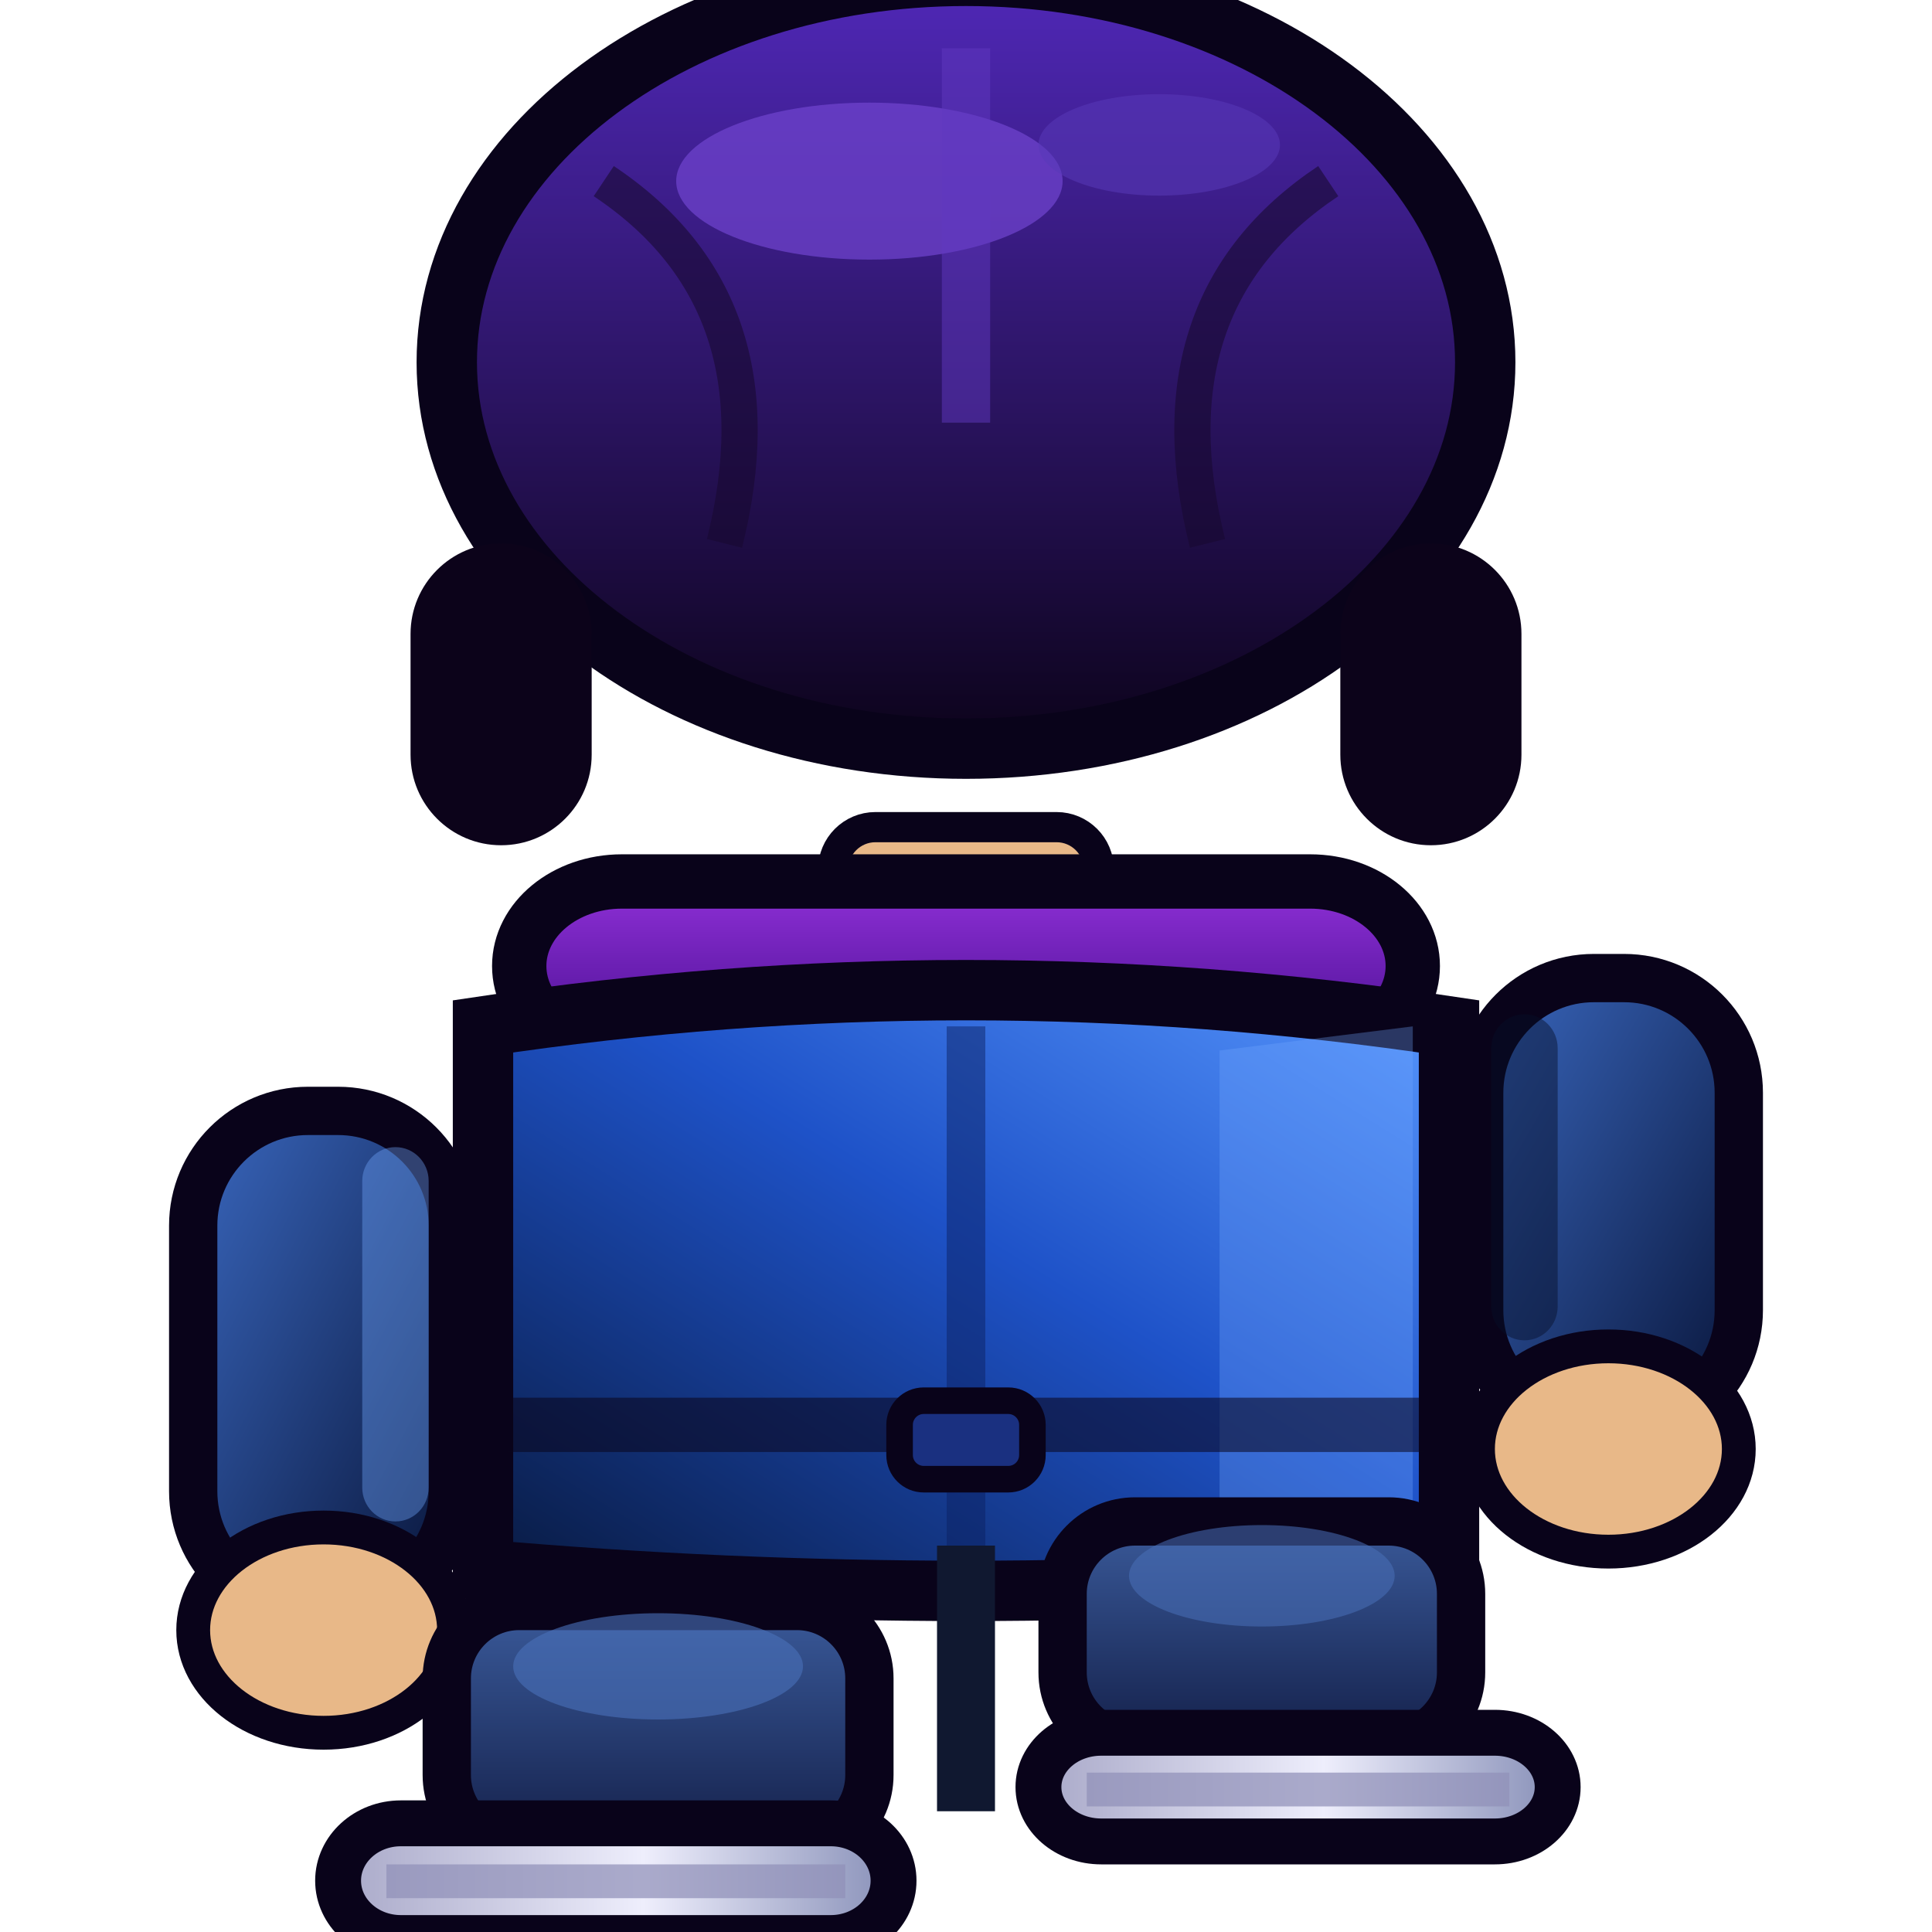
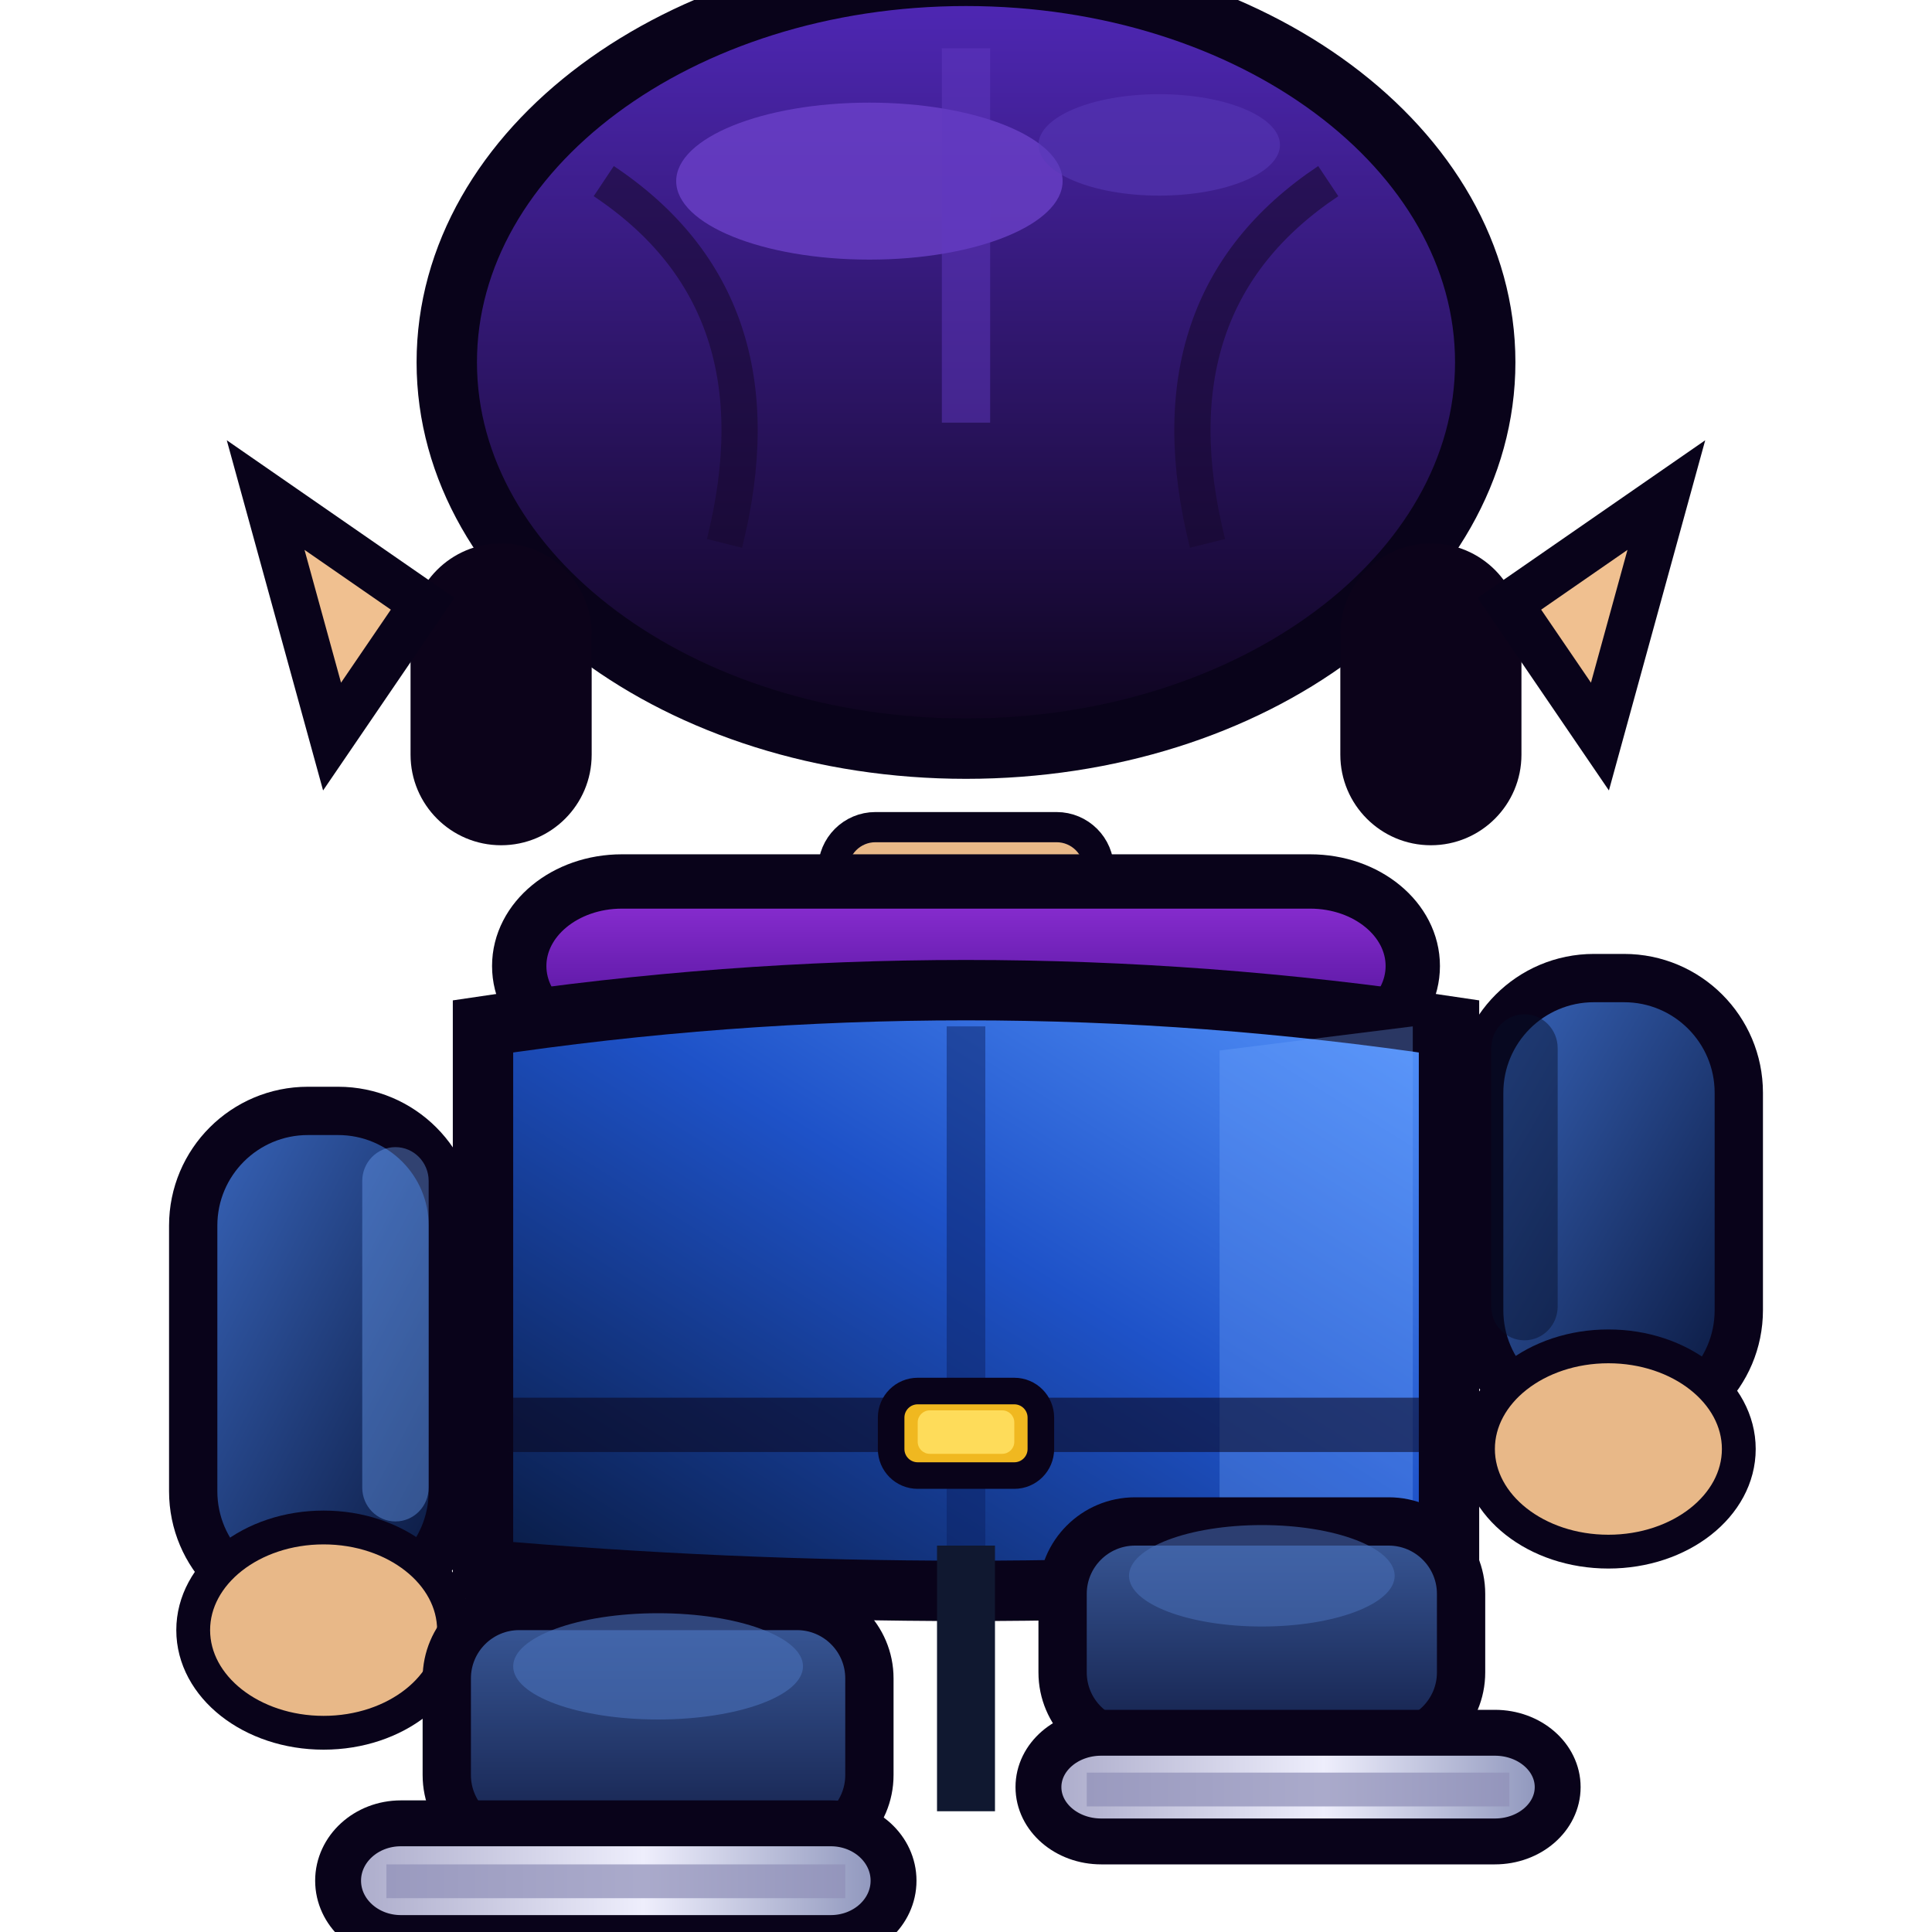
<svg xmlns="http://www.w3.org/2000/svg" viewBox="0 0 32 32" width="32" height="32">
  <defs>
    <linearGradient id="hg" x1="0" y1="0" x2="0" y2="1">
      <stop offset="0%" stop-color="#5028b8" />
      <stop offset="100%" stop-color="#0c031a" />
    </linearGradient>
    <linearGradient id="jg" x1="1" y1="0" x2="0" y2="1">
      <stop offset="0%" stop-color="#5898ff" />
      <stop offset="45%" stop-color="#1e52c8" />
      <stop offset="100%" stop-color="#08183c" />
    </linearGradient>
    <linearGradient id="ag" x1="0" y1="0" x2="1" y2="1">
      <stop offset="0%" stop-color="#3a68c0" />
      <stop offset="100%" stop-color="#081438" />
    </linearGradient>
    <linearGradient id="ng" x1="0" y1="0" x2="0" y2="1">
      <stop offset="0%" stop-color="#3a5a9a" />
      <stop offset="100%" stop-color="#14204a" />
    </linearGradient>
    <linearGradient id="kg" x1="1" y1="0" x2="0" y2="0">
      <stop offset="0%" stop-color="#8890b8" />
      <stop offset="45%" stop-color="#eeeefc" />
      <stop offset="100%" stop-color="#a8a8c8" />
    </linearGradient>
    <linearGradient id="cg" x1="0" y1="0" x2="0" y2="1">
      <stop offset="0%" stop-color="#9030d8" />
      <stop offset="100%" stop-color="#481090" />
    </linearGradient>
  </defs>
  <g transform="scale(2)">
    <ellipse cx="8" cy="3" rx="4.3" ry="3.2" fill="url(#hg)" stroke="#09031a" stroke-width="0.5" />
    <ellipse cx="7.2" cy="1.5" rx="1.6" ry="0.65" fill="#7045d0" opacity="0.7" />
    <ellipse cx="9.6" cy="1.2" rx="1" ry="0.42" fill="#5838b8" opacity="0.55" />
    <line x1="8" y1="0.4" x2="8" y2="3.5" stroke="#6038c0" stroke-width="0.4" opacity="0.5" />
    <path d="M5,1.5 Q6.5,2.5 6,4.5" fill="none" stroke="#180830" stroke-width="0.3" opacity="0.6" />
    <path d="M11,1.5 Q9.5,2.5 10,4.5" fill="none" stroke="#180830" stroke-width="0.3" opacity="0.6" />
    <rect x="3.4" y="4.5" width="1.5" height="2.5" rx="0.75" fill="#0c031a" />
    <rect x="11.1" y="4.5" width="1.5" height="2.5" rx="0.75" fill="#0c031a" />
+     <polygon points="3.5,5.0 2.2,4.1 2.75,6.1" fill="#f0c090" stroke="#09031a" stroke-width="0.38" />
+     <polygon points="12.5,5.0 13.8,4.1 13.25,6.1" fill="#f0c090" stroke="#09031a" stroke-width="0.38" />
    <rect x="6.9" y="6.85" width="2.2" height="0.85" rx="0.35" fill="#e8b888" stroke="#09031a" stroke-width="0.25" />
    <rect x="4.3" y="7.3" width="7.4" height="1.4" rx="0.85" fill="url(#cg)" stroke="#09031a" stroke-width="0.45" />
    <ellipse cx="8" cy="8.6" rx="1.1" ry="0.3" fill="#481090" opacity="0.6" />
    <rect x="1.6" y="9.2" width="2.15" height="4.1" rx="0.95" fill="url(#ag)" stroke="#09031a" stroke-width="0.4" />
    <rect x="3.0" y="9.5" width="0.55" height="3.1" rx="0.28" fill="#70a8ff" opacity="0.38" />
    <rect x="12.25" y="8.1" width="2.15" height="3.7" rx="0.95" fill="url(#ag)" stroke="#09031a" stroke-width="0.4" />
    <rect x="12.35" y="8.4" width="0.55" height="2.7" rx="0.28" fill="#050e28" opacity="0.45" />
    <path d="M4,8.5 Q8,7.9 12,8.5 L12,13 Q8,13.35 4,13 Z" fill="url(#jg)" stroke="#09031a" stroke-width="0.5" />
    <path d="M10.1,8.7 L11.7,8.5 L11.7,12.9 L10.1,13.05 Z" fill="#70a8ff" opacity="0.32" />
    <line x1="8" y1="8.5" x2="8" y2="13" stroke="#0a2060" stroke-width="0.32" opacity="0.48" />
    <line x1="4.2" y1="11.8" x2="11.8" y2="11.8" stroke="#09031a" stroke-width="0.45" opacity="0.55" />
-     <rect x="7.45" y="11.6" width="1.1" height="0.65" rx="0.2" fill="#1a3080" stroke="#09031a" stroke-width="0.22" />
+     <rect x="7.38" y="11.52" width="1.24" height="0.7" rx="0.22" fill="#f0b820" stroke="#09031a" stroke-width="0.22" />
+     <rect x="7.6" y="11.68" width="0.8" height="0.36" rx="0.1" fill="#ffe060" opacity="0.9" />
    <ellipse cx="2.68" cy="13.5" rx="1.08" ry="0.85" fill="#e8b888" stroke="#09031a" stroke-width="0.28" />
    <ellipse cx="13.32" cy="12.0" rx="1.08" ry="0.85" fill="#e8b888" stroke="#09031a" stroke-width="0.28" />
    <rect x="3.7" y="13.3" width="3.5" height="2.0" rx="0.6" fill="url(#ng)" stroke="#09031a" stroke-width="0.4" />
    <ellipse cx="5.45" cy="13.8" rx="1.2" ry="0.44" fill="#4870b8" opacity="0.62" />
    <rect x="8.8" y="12.6" width="3.3" height="1.85" rx="0.6" fill="url(#ng)" stroke="#09031a" stroke-width="0.4" />
    <ellipse cx="10.45" cy="13.05" rx="1.1" ry="0.42" fill="#4870b8" opacity="0.55" />
    <line x1="8" y1="12.8" x2="8" y2="15" stroke="#101830" stroke-width="0.48" />
    <rect x="2.8" y="15.1" width="4.6" height="0.95" rx="0.52" fill="url(#kg)" stroke="#09031a" stroke-width="0.38" />
    <line x1="3.2" y1="15.58" x2="7.0" y2="15.58" stroke="#9090b8" stroke-width="0.28" opacity="0.72" />
    <rect x="8.6" y="14.35" width="4.3" height="0.9" rx="0.52" fill="url(#kg)" stroke="#09031a" stroke-width="0.38" />
    <line x1="9.0" y1="14.82" x2="12.5" y2="14.82" stroke="#9090b8" stroke-width="0.28" opacity="0.72" />
  </g>
</svg>
